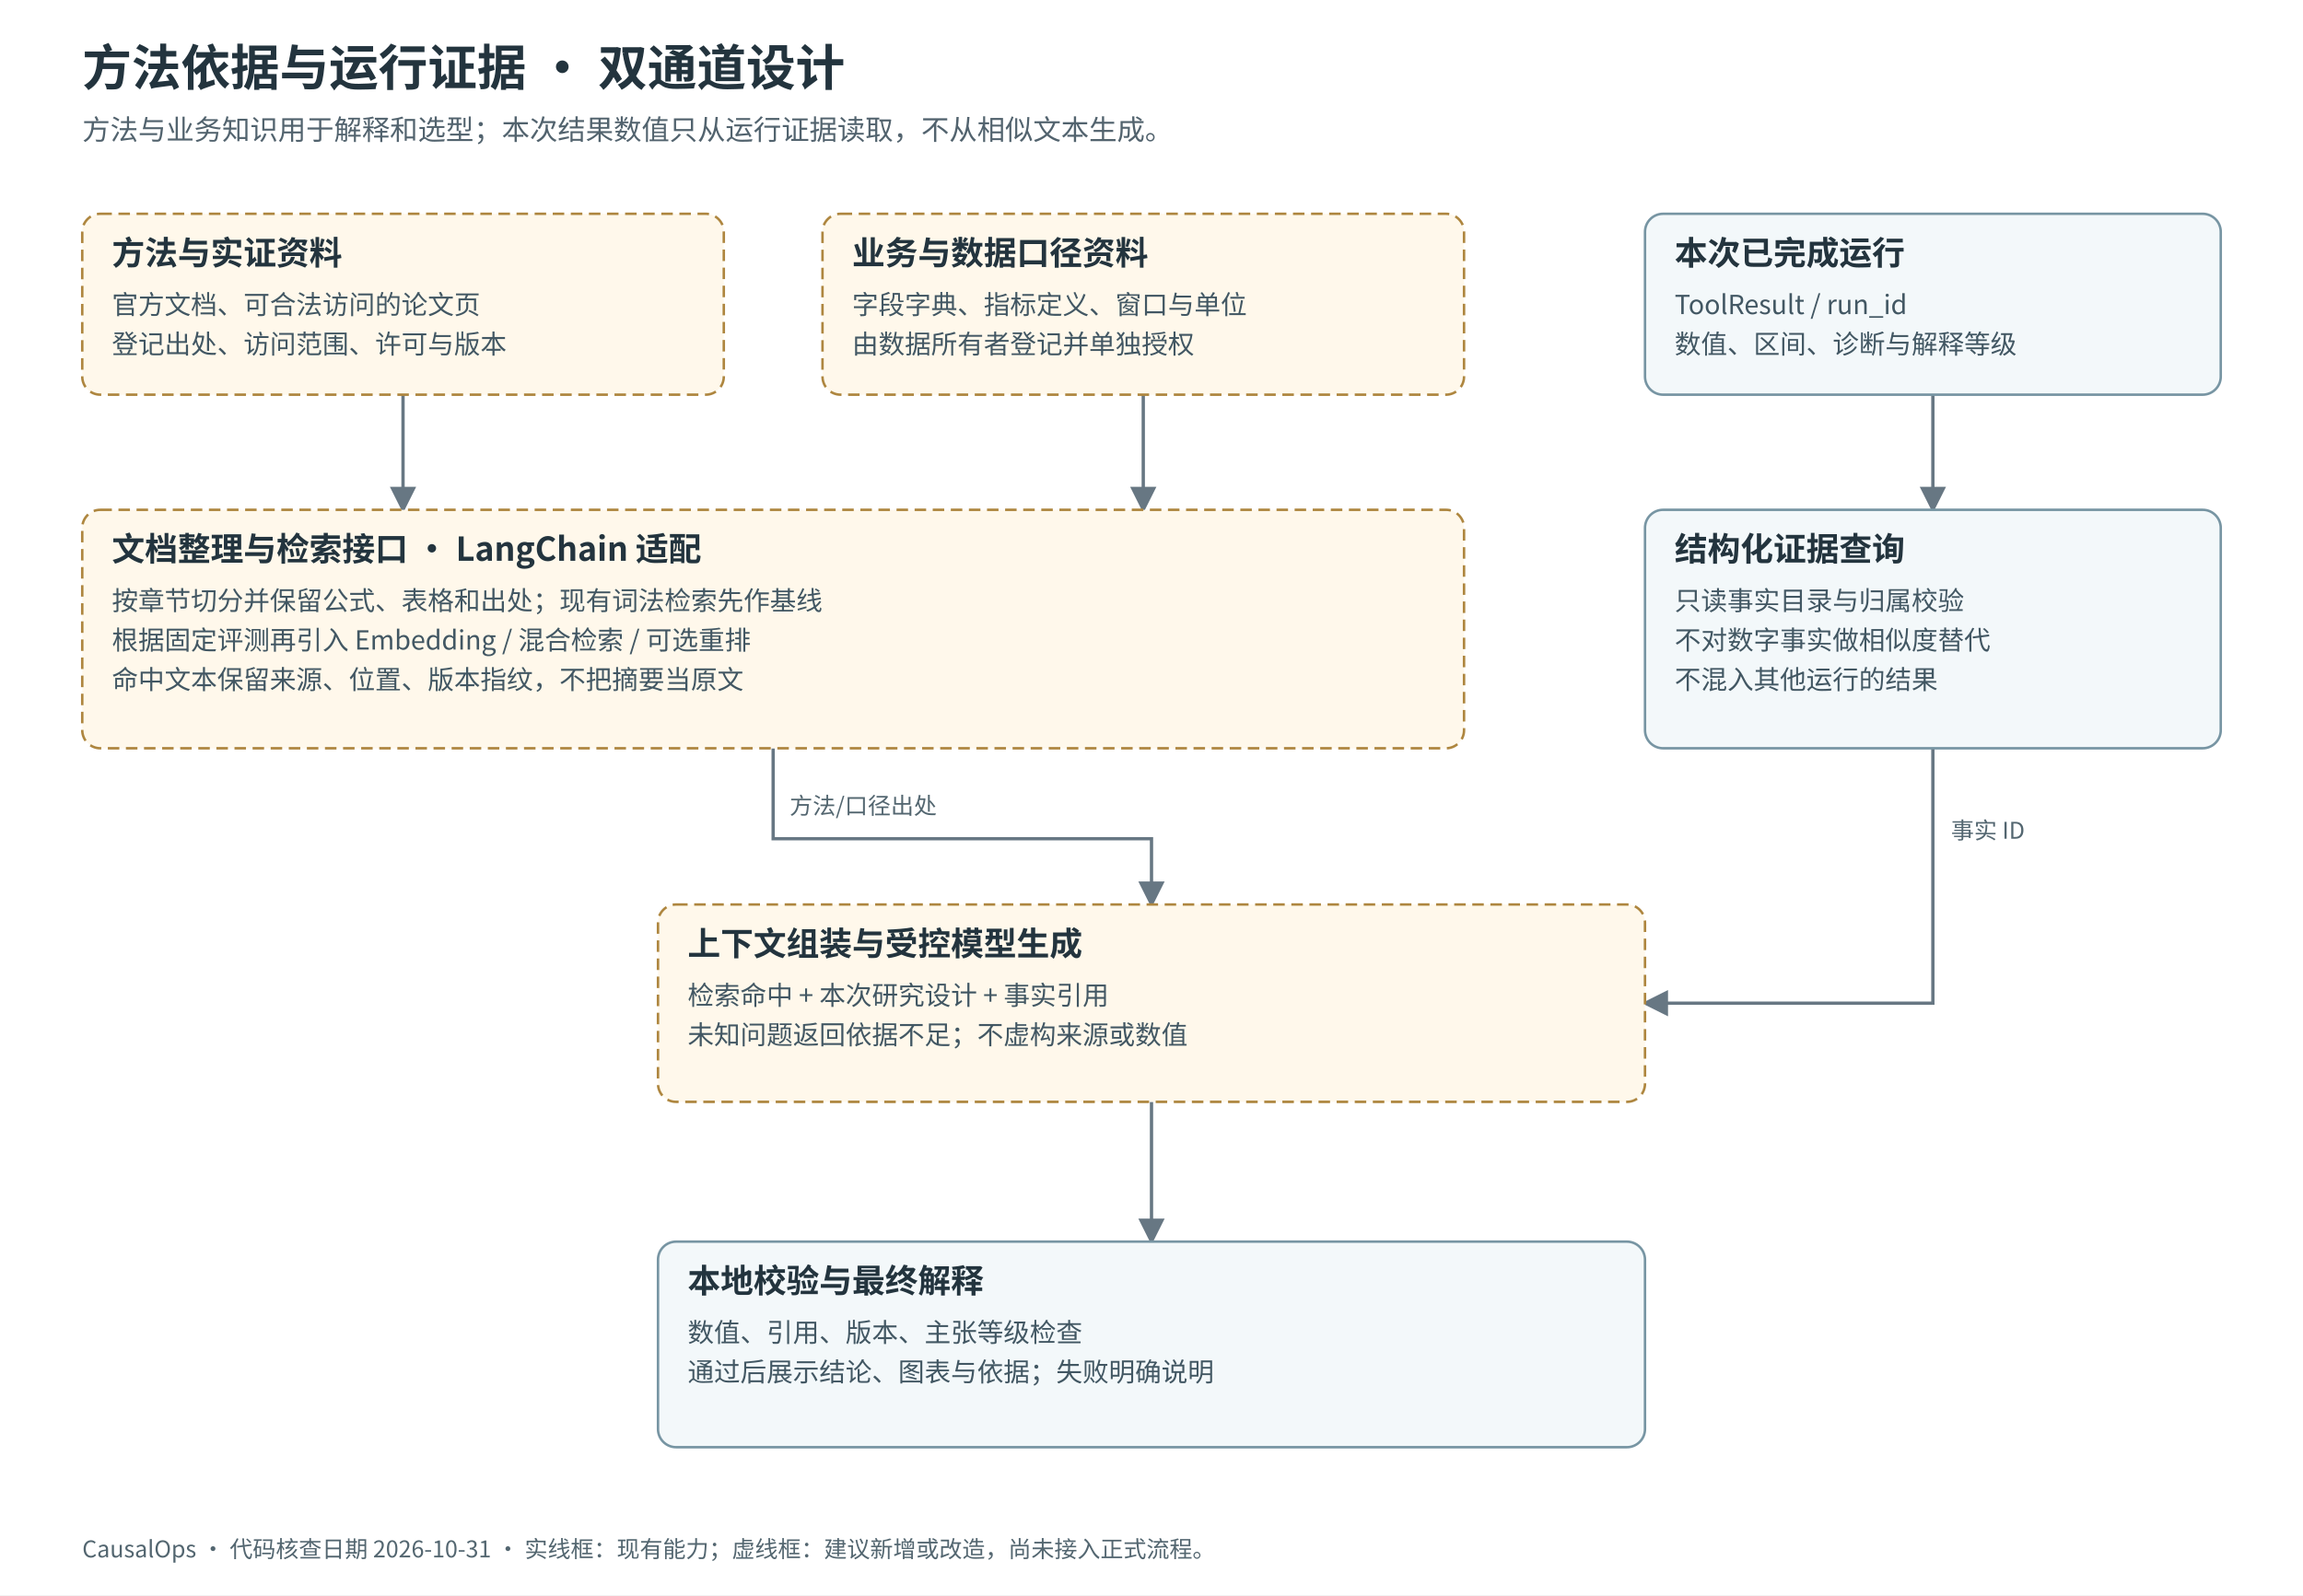
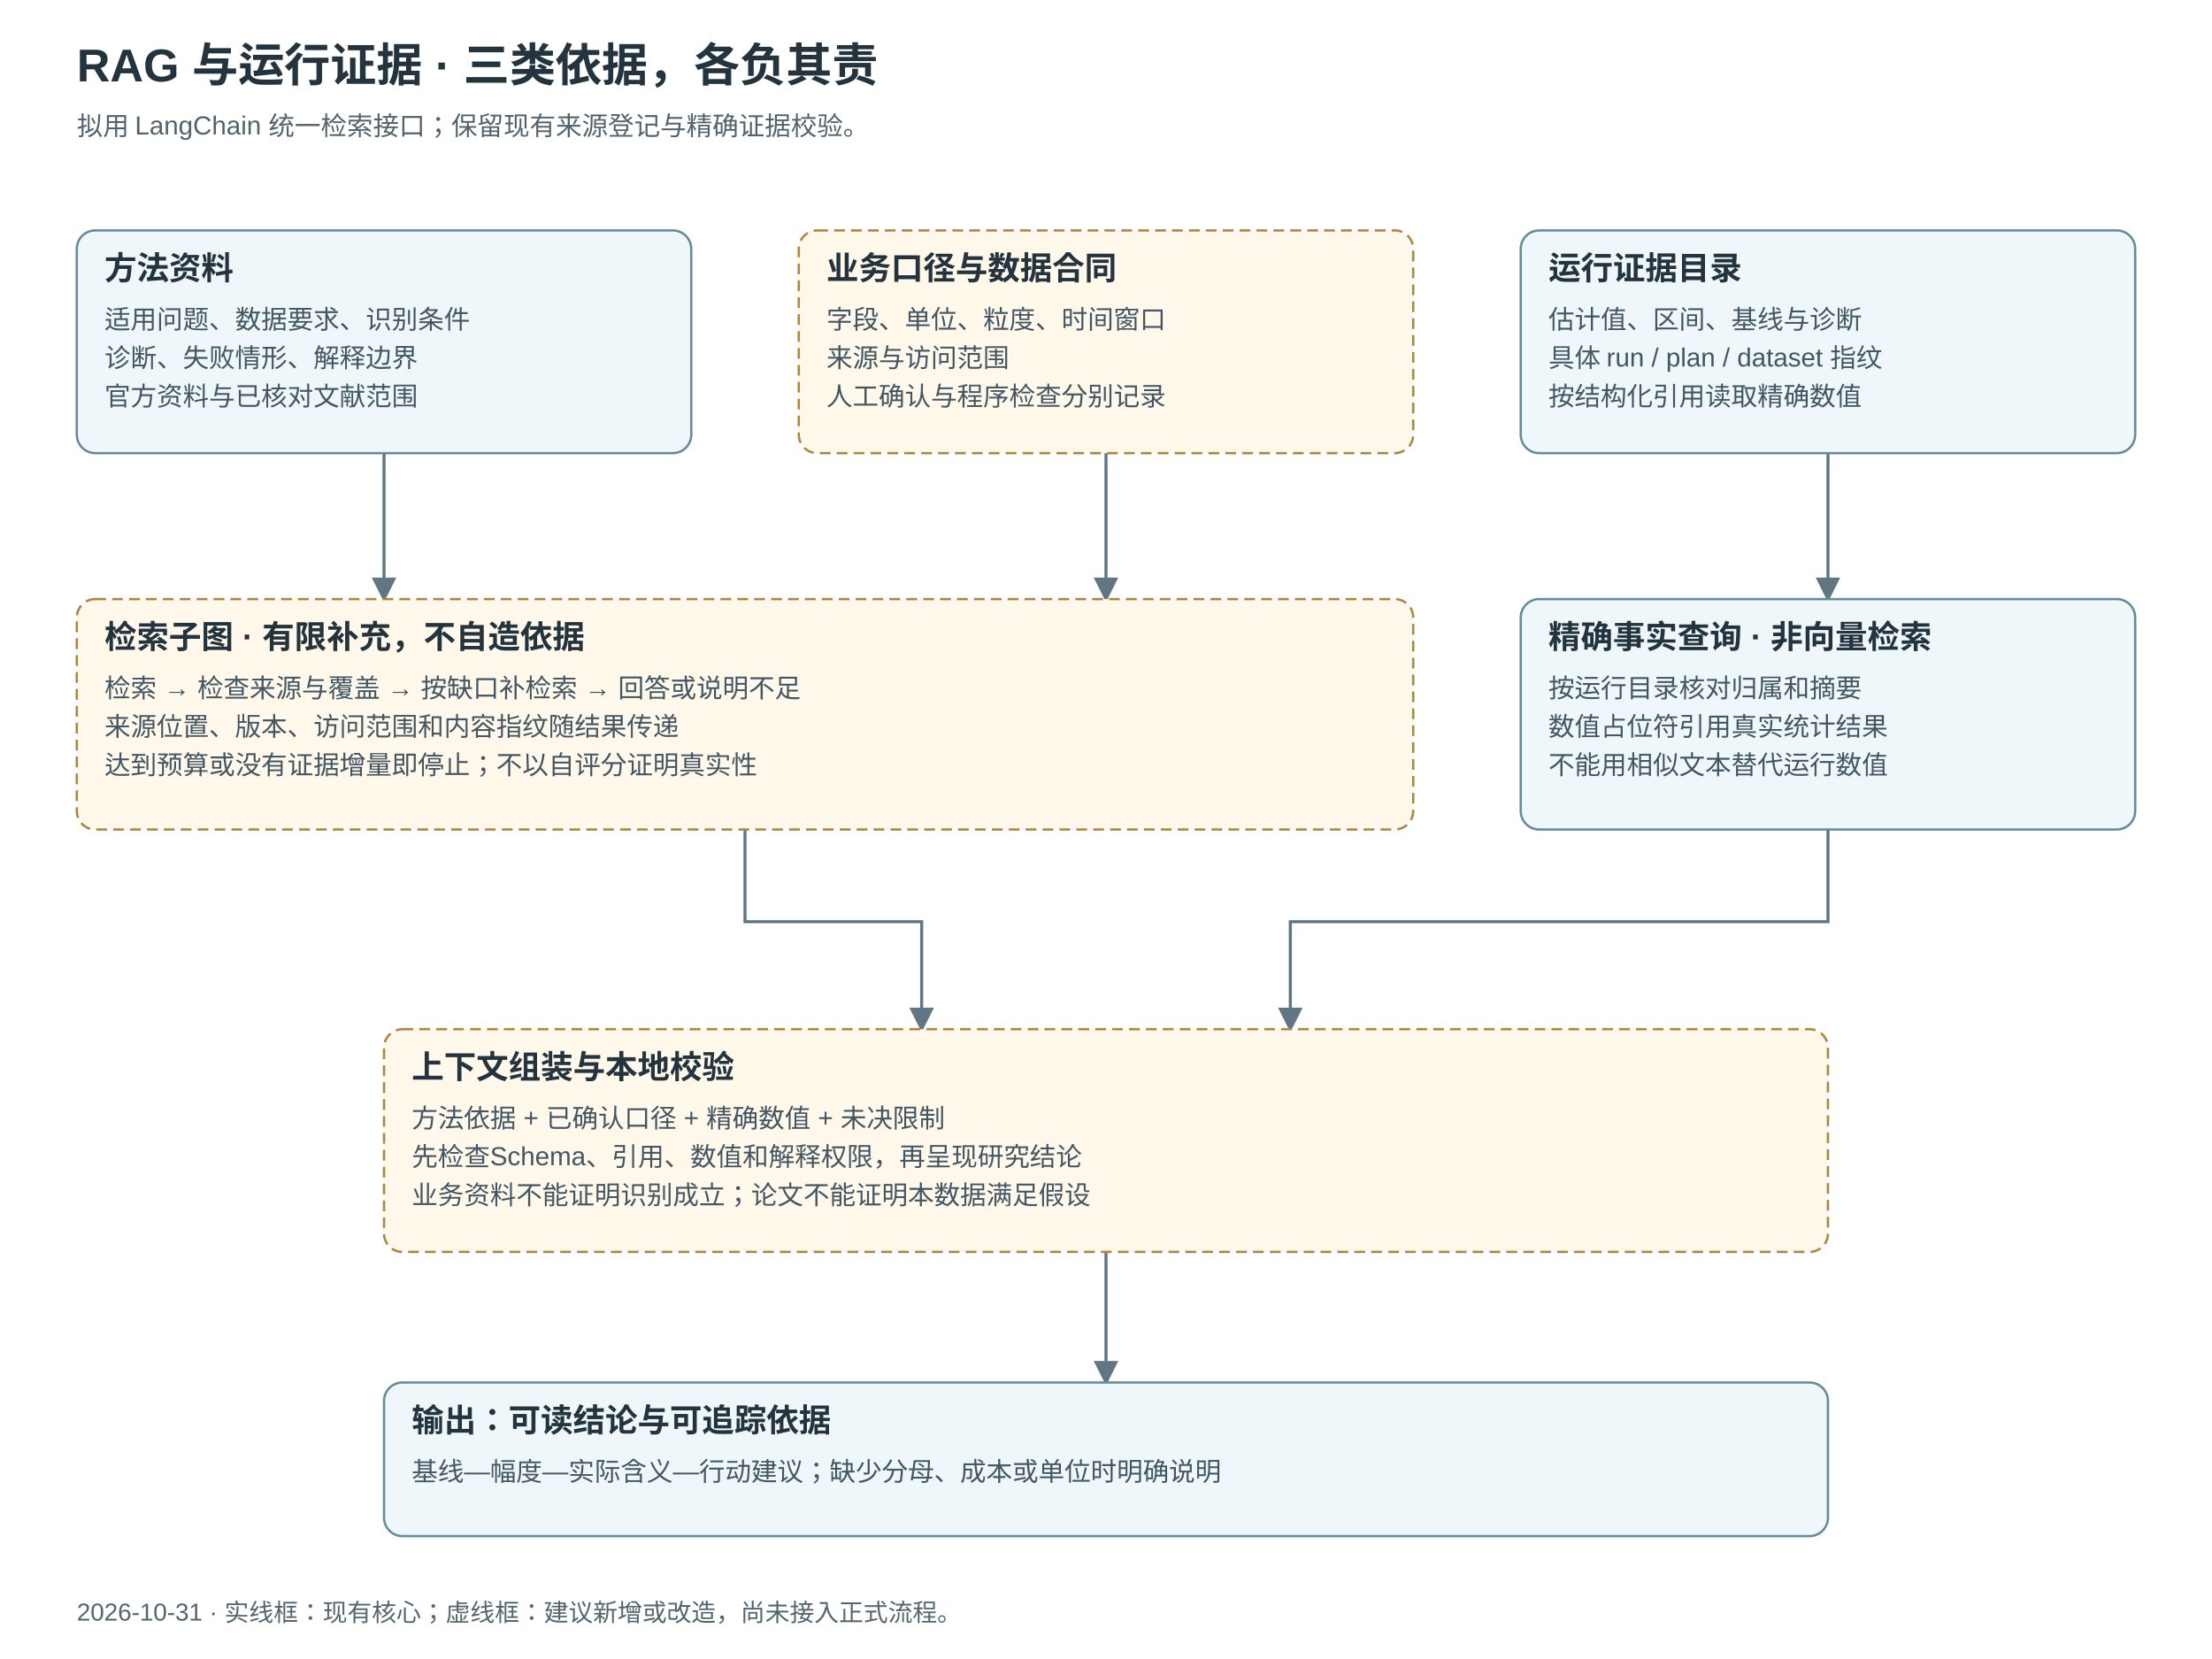
- <svg xmlns="http://www.w3.org/2000/svg" width="1400" height="970" viewBox="0 0 1400 970" role="img" aria-labelledby="title desc">
+ <svg xmlns="http://www.w3.org/2000/svg" width="1440" height="1080" viewBox="0 0 1440 1080" role="img" aria-labelledby="title desc">
  <defs>
    <marker id="arrow" markerWidth="8" markerHeight="8" refX="7" refY="4" orient="auto">
-       <path d="M0 0 L8 4 L0 8" fill="#677783" />
+       <path d="M0 0 L8 4 L0 8" fill="#607783" />
    </marker>
  </defs>
-   <rect width="1400" height="970" fill="#fff" />
-   <style>text{font-family:"Microsoft YaHei","Noto Sans CJK SC",Arial,sans-serif;fill:#23343e}.heading{font-size:30px;font-weight:700}.subtitle{font-size:17px;fill:#52636e}.node{fill:#f3f8fa;stroke:#7795a3;stroke-width:1.5}.planned{fill:#fff8eb;stroke:#ae863f;stroke-width:1.5;stroke-dasharray:7 4}.title{font-size:20px;font-weight:600}.detail{font-size:16px;fill:#425763}.edge{fill:none;stroke:#677783;stroke-width:2;marker-end:url(#arrow)}.note{font-size:14px;fill:#536670}.group{fill:#fbfcfd;stroke:#d4dde2;stroke-width:1.2}</style>
-   <text x="50" y="52" class="heading">方法依据与运行证据 · 双通道设计</text>
-   <text x="50" y="85" class="subtitle">方法与业务知识用于解释和选型；本次结果数值只从运行证据读取，不从相似文本生成。</text>
-   <path class="edge" d="M245 240 V310" />
-   <path class="edge" d="M695 240 V310" />
-   <path class="edge" d="M1175 240 V310" />
-   <path class="edge" d="M470 455 V510 H700 V550" />
-   <text x="480" y="495" class="note">方法/口径出处</text>
-   <path class="edge" d="M1175 455 V610 H1000" />
-   <text x="1186" y="510" class="note">事实 ID</text>
-   <path class="edge" d="M700 670 V755" />
-   <rect x="50" y="130" width="390" height="110" rx="11" class="planned" />
-   <text x="68" y="161" class="title">方法与实证资料</text>
-   <text x="68" y="191" class="detail">官方文档、可合法访问的论文页</text>
-   <text x="68" y="215" class="detail">登记出处、访问范围、许可与版本</text>
-   <rect x="500" y="130" width="390" height="110" rx="11" class="planned" />
-   <text x="518" y="161" class="title">业务与数据口径资料</text>
-   <text x="518" y="191" class="detail">字段字典、指标定义、窗口与单位</text>
-   <text x="518" y="215" class="detail">由数据所有者登记并单独授权</text>
-   <rect x="50" y="310" width="840" height="145" rx="11" class="planned" />
-   <text x="68" y="341" class="title">文档整理与检索接口 · LangChain 适配</text>
-   <text x="68" y="371" class="detail">按章节切分并保留公式、表格和出处；现有词法检索先作基线</text>
-   <text x="68" y="395" class="detail">根据固定评测再引入 Embedding / 混合检索 / 可选重排</text>
-   <text x="68" y="419" class="detail">命中文本保留来源、位置、版本指纹，不把摘要当原文</text>
-   <rect x="1000" y="130" width="350" height="110" rx="11" class="node" />
-   <text x="1018" y="161" class="title">本次已完成运行</text>
-   <text x="1018" y="191" class="detail">ToolResult / run_id</text>
-   <text x="1018" y="215" class="detail">数值、区间、诊断与解释等级</text>
-   <rect x="1000" y="310" width="350" height="145" rx="11" class="node" />
-   <text x="1018" y="341" class="title">结构化证据查询</text>
-   <text x="1018" y="371" class="detail">只读事实目录与归属校验</text>
-   <text x="1018" y="395" class="detail">不对数字事实做相似度替代</text>
-   <text x="1018" y="419" class="detail">不混入其他运行的结果</text>
-   <rect x="400" y="550" width="600" height="120" rx="11" class="planned" />
-   <text x="418" y="581" class="title">上下文组装与受控模型生成</text>
-   <text x="418" y="611" class="detail">检索命中 + 本次研究设计 + 事实引用</text>
-   <text x="418" y="635" class="detail">未知问题返回依据不足；不虚构来源或数值</text>
-   <rect x="400" y="755" width="600" height="125" rx="11" class="node" />
-   <text x="418" y="786" class="title">本地校验与最终解释</text>
-   <text x="418" y="816" class="detail">数值、引用、版本、主张等级检查</text>
-   <text x="418" y="840" class="detail">通过后展示结论、图表与依据；失败明确说明</text>
-   <text x="50" y="947" class="note">CausalOps · 代码核查日期 2026-10-31 · 实线框：现有能力；虚线框：建议新增或改造，尚未接入正式流程。</text>
+   <style>text{font-family:"Microsoft YaHei",Arial,sans-serif;fill:#23343e}.heading{font-size:30px;font-weight:700}.subtitle{font-size:17px;fill:#52636e}.node{fill:#f0f7fa;stroke:#658b9d;stroke-width:1.5}.planned{fill:#fff8eb;stroke:#ae863f;stroke-width:1.5;stroke-dasharray:7 4}.title{font-size:21px;font-weight:600}.detail{font-size:17px;fill:#425763}.edge{fill:none;stroke:#607783;stroke-width:2;marker-end:url(#arrow)}.note{font-size:16px;fill:#536670}</style>
+   <rect width="1440" height="1080" fill="white" />
+   <text x="50" y="53" class="heading">RAG 与运行证据 · 三类依据，各负其责</text>
+   <text x="50" y="88" class="subtitle">拟用 LangChain 统一检索接口；保留现有来源登记与精确证据校验。</text>
+   <path class="edge" d="M250 295 V390" />
+   <path class="edge" d="M720 295 V390" />
+   <path class="edge" d="M1190 295 V390" />
+   <path class="edge" d="M485 540 V600 H600 V670" />
+   <path class="edge" d="M1190 540 V600 H840 V670" />
+   <path class="edge" d="M720 815 V900" />
+   <rect x="50" y="150" width="400" height="145" rx="12" class="node" />
+   <text x="68" y="182" class="title">方法资料</text>
+   <text x="68" y="214" class="detail">适用问题、数据要求、识别条件</text>
+   <text x="68" y="239" class="detail">诊断、失败情形、解释边界</text>
+   <text x="68" y="264" class="detail">官方资料与已核对文献范围</text>
+   <rect x="520" y="150" width="400" height="145" rx="12" class="planned" />
+   <text x="538" y="182" class="title">业务口径与数据合同</text>
+   <text x="538" y="214" class="detail">字段、单位、粒度、时间窗口</text>
+   <text x="538" y="239" class="detail">来源与访问范围</text>
+   <text x="538" y="264" class="detail">人工确认与程序检查分别记录</text>
+   <rect x="990" y="150" width="400" height="145" rx="12" class="node" />
+   <text x="1008" y="182" class="title">运行证据目录</text>
+   <text x="1008" y="214" class="detail">估计值、区间、基线与诊断</text>
+   <text x="1008" y="239" class="detail">具体 run / plan / dataset 指纹</text>
+   <text x="1008" y="264" class="detail">按结构化引用读取精确数值</text>
+   <rect x="50" y="390" width="870" height="150" rx="12" class="planned" />
+   <text x="68" y="422" class="title">检索子图 · 有限补充，不自造依据</text>
+   <text x="68" y="454" class="detail">检索 → 检查来源与覆盖 → 按缺口补检索 → 回答或说明不足</text>
+   <text x="68" y="479" class="detail">来源位置、版本、访问范围和内容指纹随结果传递</text>
+   <text x="68" y="504" class="detail">达到预算或没有证据增量即停止；不以自评分证明真实性</text>
+   <rect x="990" y="390" width="400" height="150" rx="12" class="node" />
+   <text x="1008" y="422" class="title">精确事实查询 · 非向量检索</text>
+   <text x="1008" y="454" class="detail">按运行目录核对归属和摘要</text>
+   <text x="1008" y="479" class="detail">数值占位符引用真实统计结果</text>
+   <text x="1008" y="504" class="detail">不能用相似文本替代运行数值</text>
+   <rect x="250" y="670" width="940" height="145" rx="12" class="planned" />
+   <text x="268" y="702" class="title">上下文组装与本地校验</text>
+   <text x="268" y="734" class="detail">方法依据 + 已确认口径 + 精确数值 + 未决限制</text>
+   <text x="268" y="759" class="detail">先检查Schema、引用、数值和解释权限，再呈现研究结论</text>
+   <text x="268" y="784" class="detail">业务资料不能证明识别成立；论文不能证明本数据满足假设</text>
+   <rect x="250" y="900" width="940" height="100" rx="12" class="node" />
+   <text x="268" y="932" class="title">输出：可读结论与可追踪依据</text>
+   <text x="268" y="964" class="detail">基线—幅度—实际含义—行动建议；缺少分母、成本或单位时明确说明</text>
+   <text x="50" y="1055" class="note">2026-10-31 · 实线框：现有核心；虚线框：建议新增或改造，尚未接入正式流程。</text>
</svg>
